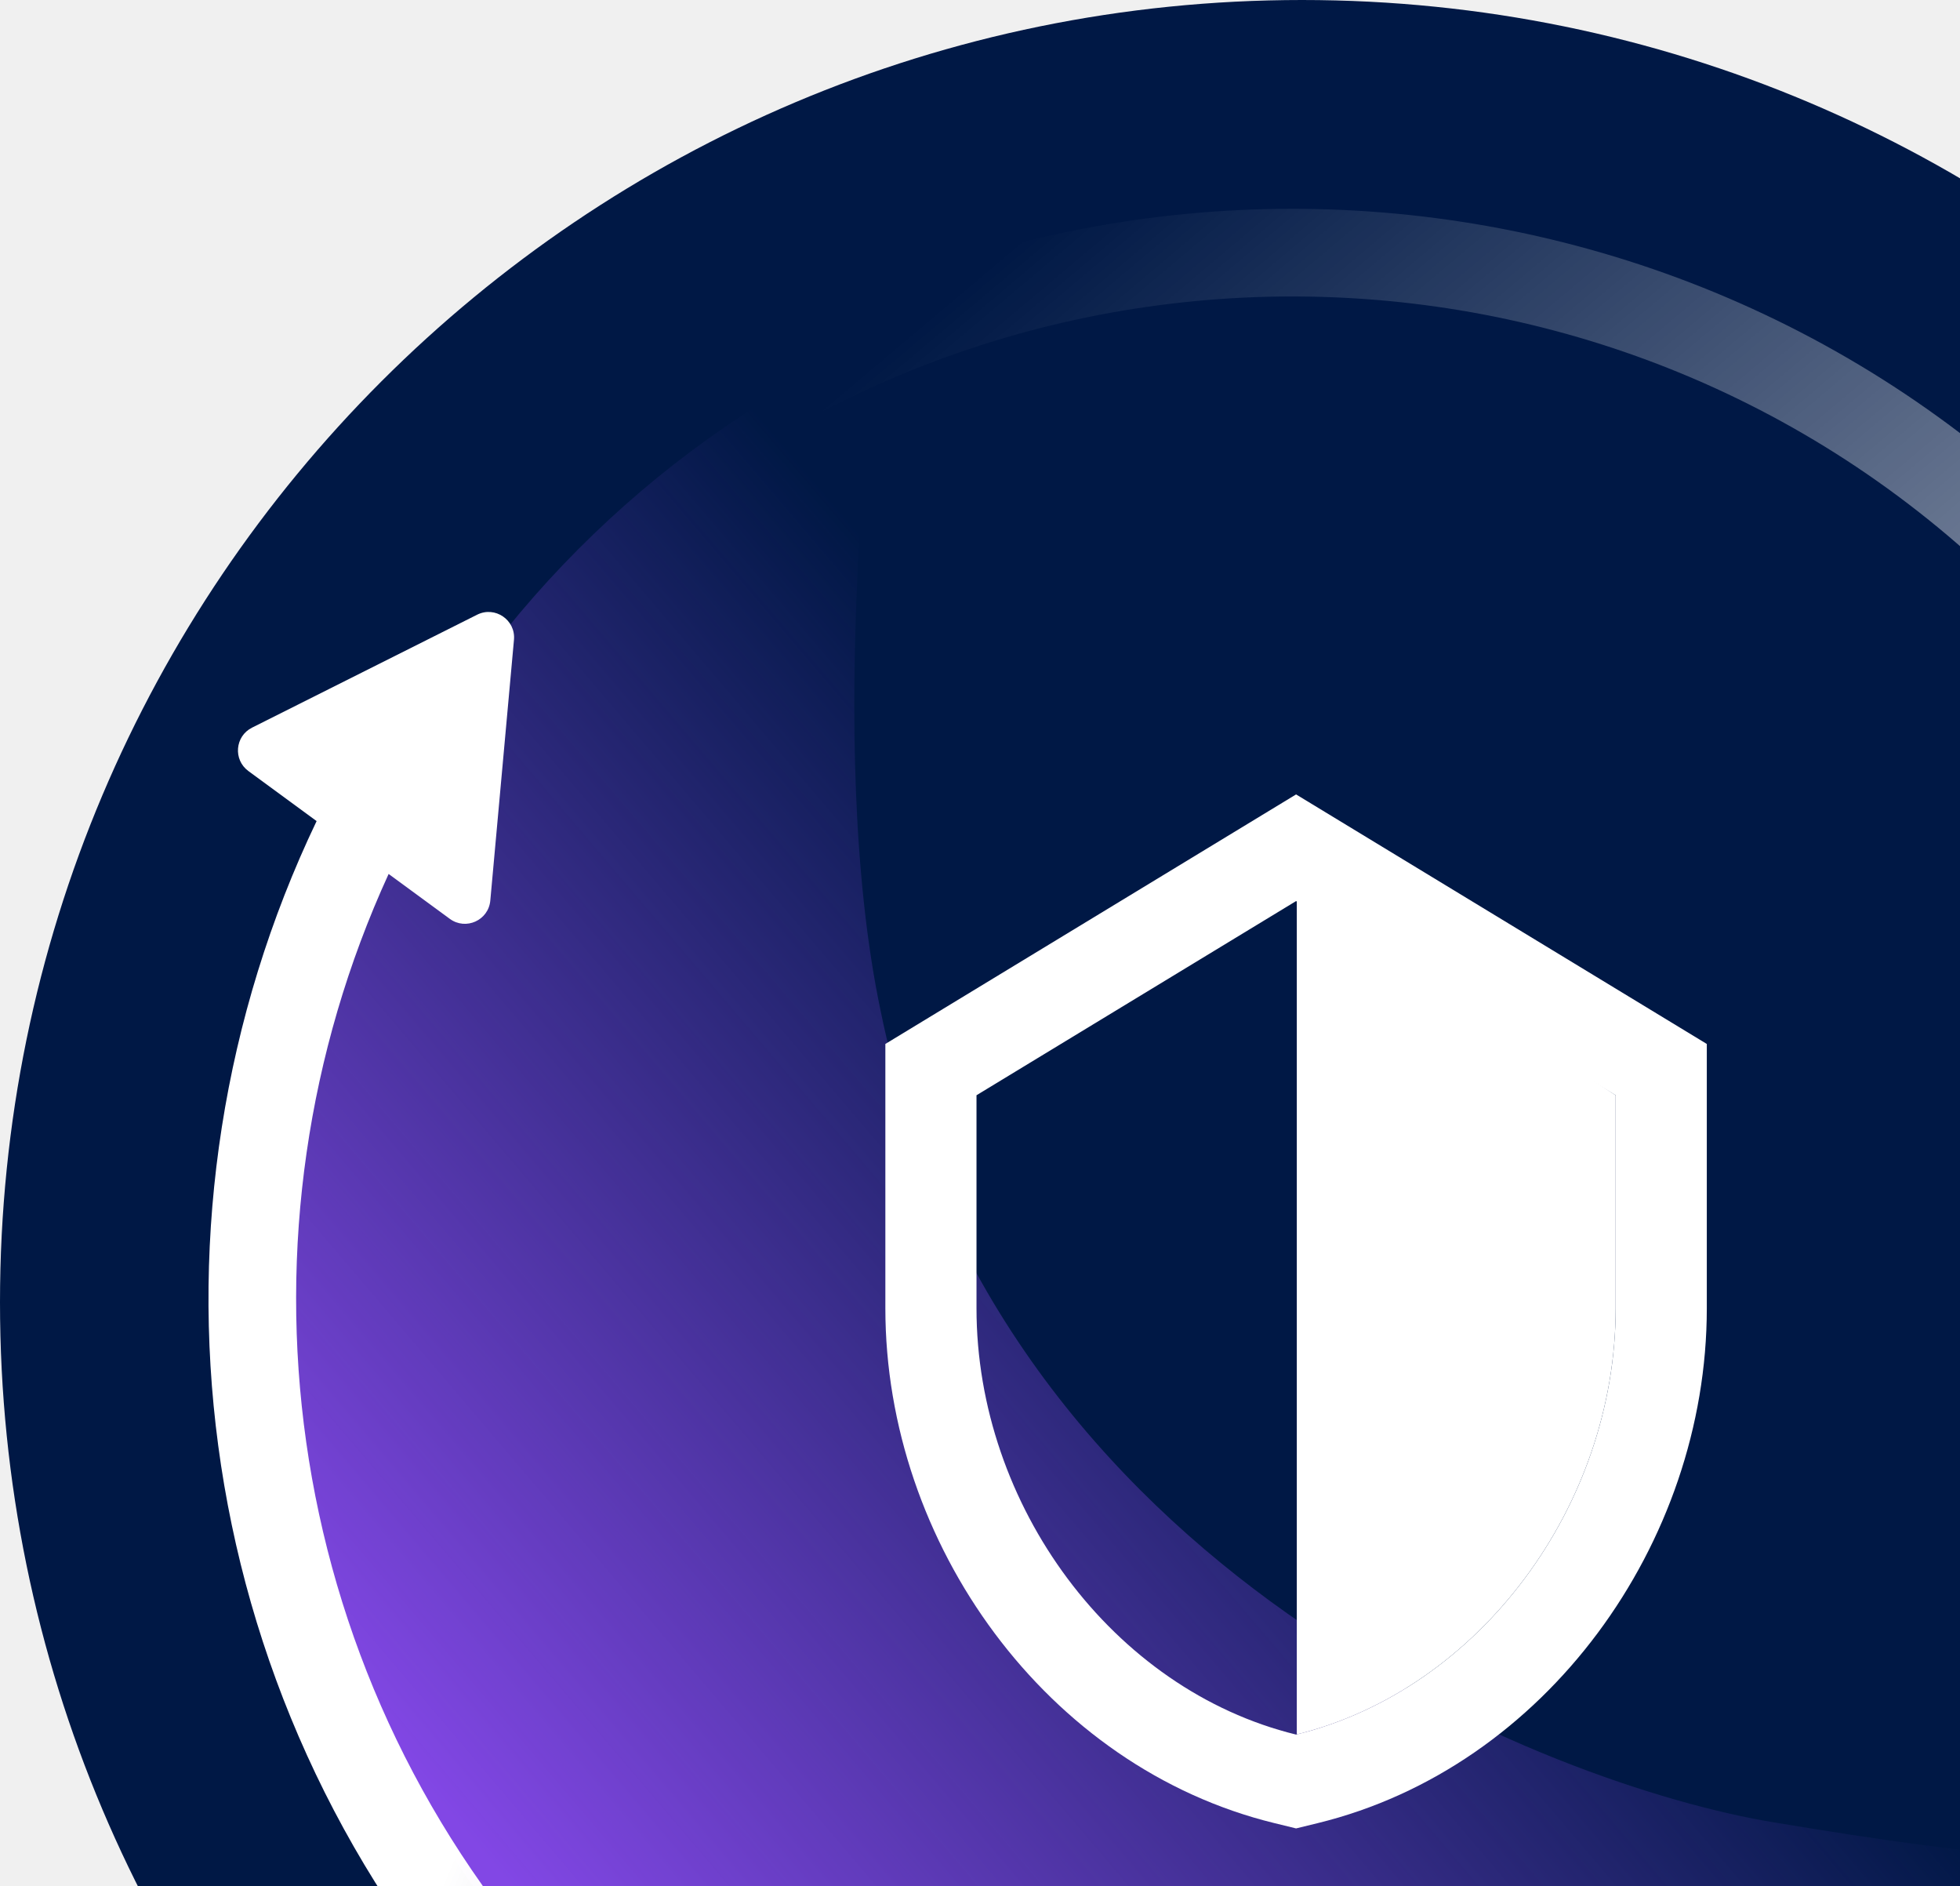
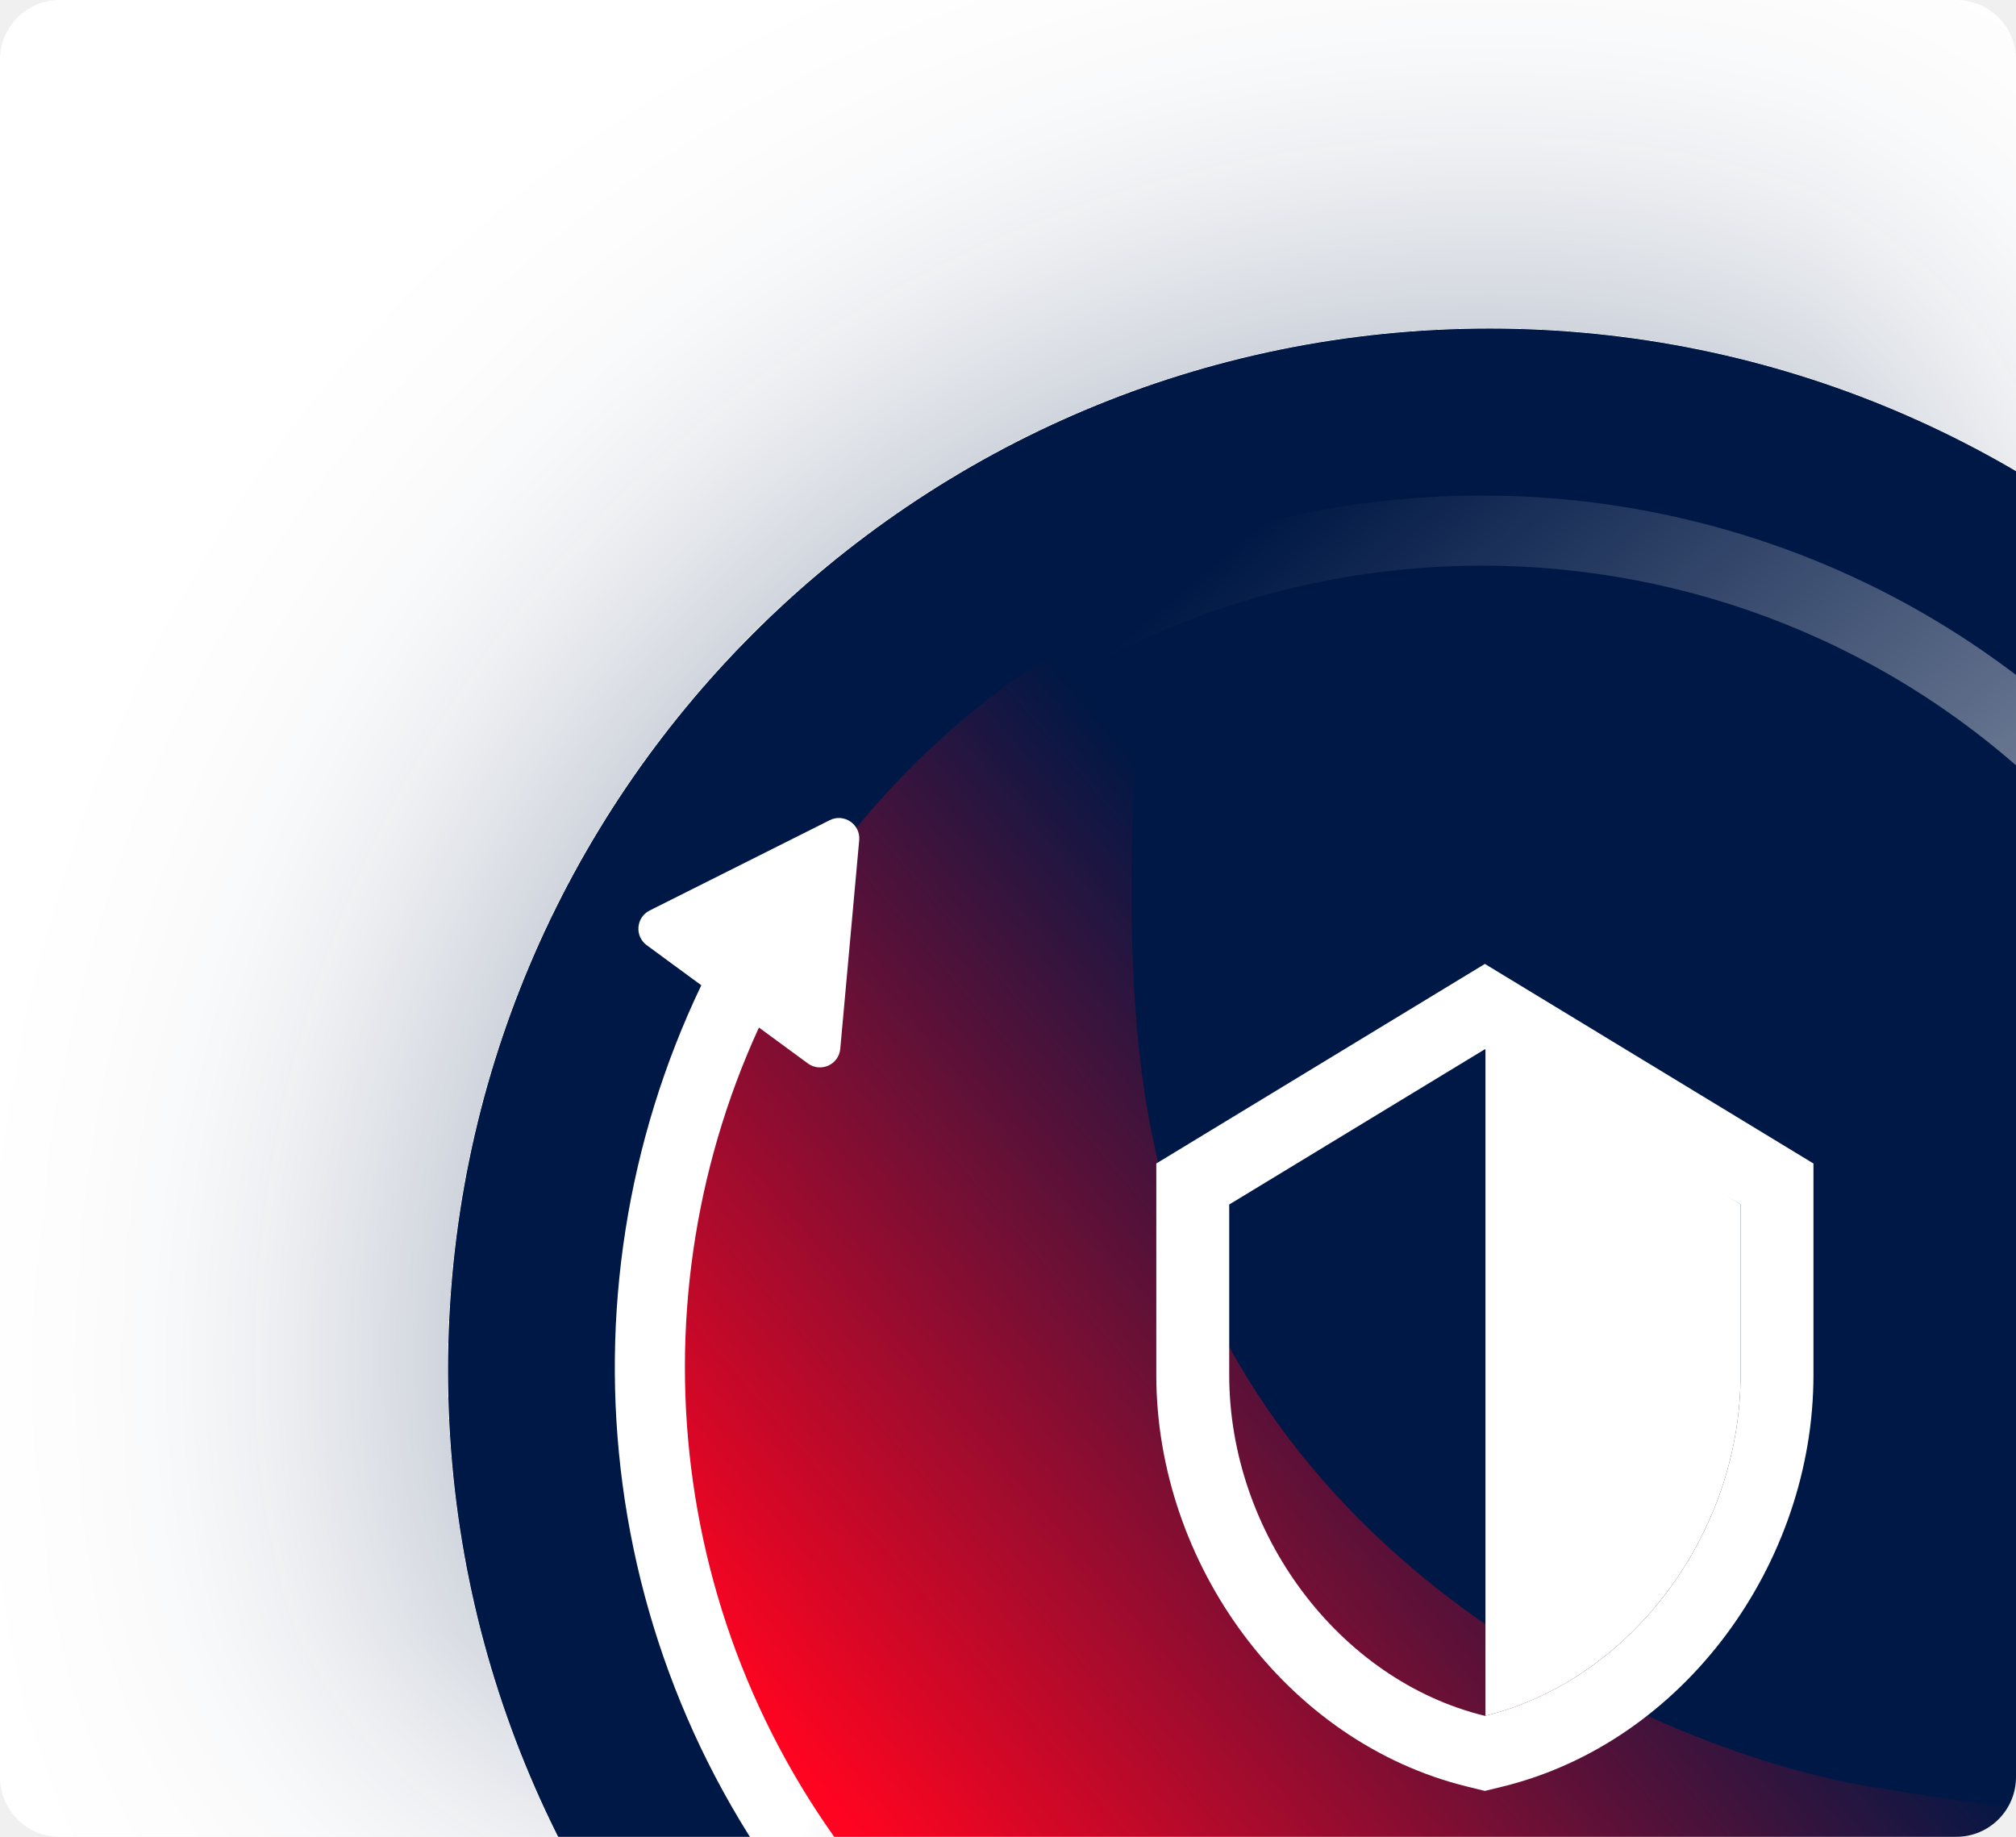
- <svg xmlns="http://www.w3.org/2000/svg" width="210" height="202" viewBox="0 0 210 202" fill="none">
-   <g clip-path="url(#clip0_6763_111449)">
-     <path d="M139.5 279C216.544 279 279 216.544 279 139.5C279 62.456 216.544 0 139.5 0C62.456 0 0 62.456 0 139.5C0 216.544 62.456 279 139.5 279Z" fill="#001845" />
-     <path d="M189.882 195.174C166.546 191.285 106.674 168.547 94.362 108.319C88.203 79.136 94.018 36.453 94.018 36.453C48.394 57.421 21.412 107.608 31.876 159.142C44.188 219.369 103.372 258.632 163.951 246.394C195.177 240.277 220.196 221.732 236.495 196.957C228.371 200.657 213.217 199.063 189.882 195.174Z" fill="url(#paint0_linear_6763_111449)" />
-     <path fill-rule="evenodd" clip-rule="evenodd" d="M246.015 190.187L253.406 195.437C255.072 196.62 254.898 199.145 253.087 200.088L229.157 212.556C227.257 213.546 225.009 212.063 225.17 209.927L227.276 181.959C227.436 179.839 229.85 178.705 231.584 179.937L238.212 184.644C255.132 146.191 248.879 99.717 218.595 66.863C178.126 22.959 109.94 19.862 65.666 59.673C65.105 60.177 64.236 60.147 63.725 59.592L59.212 54.697C58.701 54.142 58.74 53.273 59.301 52.768C107.389 9.442 181.515 12.781 225.5 60.499C258.866 96.697 265.364 148.099 246.015 190.187Z" fill="url(#paint1_linear_6763_111449)" />
-     <path fill-rule="evenodd" clip-rule="evenodd" d="M33.922 87.952L26.612 82.589C24.965 81.381 25.177 78.859 27.003 77.943L51.121 65.845C53.036 64.884 55.262 66.401 55.068 68.535L52.532 96.467C52.339 98.585 49.908 99.681 48.194 98.423L41.639 93.614C24.13 131.803 29.668 178.367 59.443 211.683C99.233 256.204 167.363 261.789 212.244 222.663C212.813 222.167 213.68 222.211 214.183 222.774L218.62 227.738C219.123 228.3 219.07 229.169 218.502 229.665C169.754 272.247 95.687 266.328 52.441 217.94C19.635 181.233 13.929 129.738 33.922 87.952Z" fill="url(#paint2_linear_6763_111449)" />
-     <path fill-rule="evenodd" clip-rule="evenodd" d="M138.866 85.095L182.872 111.824V140.146C182.872 165.356 165.568 189.332 141.182 195.286L138.866 195.852L136.549 195.286C112.164 189.332 94.86 165.356 94.86 140.146V111.824L138.866 85.095ZM138.866 185.8C119.234 181.006 104.625 161.261 104.625 140.146V117.318L138.866 96.52L173.107 117.318V140.146C173.107 161.261 158.497 181.006 138.866 185.8Z" fill="white" />
-     <path fill-rule="evenodd" clip-rule="evenodd" d="M138.436 95.404L138.866 95.125L173.107 117.318V140.145C173.107 161.233 158.536 180.955 138.943 185.781V95.404H138.436Z" fill="white" />
+ <svg xmlns="http://www.w3.org/2000/svg" width="270" height="246" viewBox="0 0 270 246" fill="none">
+   <g clip-path="url(#clip0_8422_95087)">
+     <rect width="270" height="246" rx="8" fill="white" />
+     <g filter="url(#filter0_d_8422_95087)">
+       <g clip-path="url(#clip1_8422_95087)">
+         <path d="M199.502 323C276.546 323 339.002 260.544 339.002 183.5C339.002 106.456 276.546 44 199.502 44C122.459 44 60.002 106.456 60.002 183.5C60.002 260.544 122.459 323 199.502 323Z" fill="#001845" />
+         <path d="M249.884 239.174C226.548 235.285 166.675 212.547 154.364 152.319C148.205 123.137 154.02 80.453 154.02 80.453C108.396 101.421 81.414 151.608 91.878 203.142C104.189 263.369 163.374 302.632 223.953 290.394C255.178 284.277 280.198 265.732 296.497 240.957C288.372 244.657 273.219 243.063 249.884 239.174Z" fill="url(#paint0_linear_8422_95087)" />
+         <path fill-rule="evenodd" clip-rule="evenodd" d="M306.016 234.187L313.408 239.437C315.073 240.62 314.9 243.145 313.088 244.088L289.159 256.556C287.259 257.546 285.01 256.063 285.171 253.927L287.278 225.959C287.438 223.839 289.852 222.705 291.585 223.937L298.213 228.644C315.134 190.191 308.88 143.717 278.597 110.863C238.127 66.959 169.941 63.862 125.667 103.673C125.106 104.177 124.238 104.147 123.726 103.592L119.214 98.697C118.703 98.142 118.742 97.273 119.302 96.768C167.39 53.442 241.517 56.781 285.501 104.499C318.868 140.697 325.365 192.099 306.016 234.187Z" fill="url(#paint1_linear_8422_95087)" />
+         <path fill-rule="evenodd" clip-rule="evenodd" d="M93.925 131.953L86.615 126.589C84.968 125.381 85.18 122.859 87.006 121.943L111.124 109.845C113.039 108.885 115.265 110.401 115.071 112.535L112.535 140.467C112.342 142.585 109.911 143.681 108.197 142.423L101.642 137.614C84.132 175.803 89.671 222.368 119.446 255.683C159.236 300.204 227.366 305.789 272.247 266.663C272.816 266.167 273.683 266.211 274.186 266.774L278.623 271.738C279.126 272.301 279.073 273.169 278.505 273.666C229.757 316.247 155.69 310.328 112.444 261.94C79.638 225.234 73.932 173.738 93.925 131.953Z" fill="url(#paint2_linear_8422_95087)" />
+         <path fill-rule="evenodd" clip-rule="evenodd" d="M198.868 129.095L242.874 155.824V184.146C242.874 209.357 225.57 233.332 201.185 239.286L198.868 239.852L196.552 239.286C172.166 233.332 154.862 209.357 154.862 184.146V155.824L198.868 129.095ZM198.868 229.8C179.237 225.006 164.627 205.261 164.627 184.146V161.318L198.868 140.52L233.109 161.318V184.146C233.109 205.261 218.5 225.006 198.868 229.8Z" fill="white" />
+         <path fill-rule="evenodd" clip-rule="evenodd" d="M198.439 139.404L198.87 139.125L233.111 161.318V184.146C233.111 205.234 218.539 224.955 198.946 229.782V139.404H198.439Z" fill="white" />
+       </g>
+     </g>
  </g>
  <defs>
-     <linearGradient id="paint0_linear_6763_111449" x1="63.756" y1="212.773" x2="157.098" y2="133.321" gradientUnits="userSpaceOnUse">
-       <stop stop-color="#8247E5" />
-       <stop offset="1" stop-color="#7E46DC" stop-opacity="0" />
+     <filter id="filter0_d_8422_95087" x="0.002" y="-16" width="399" height="399" filterUnits="userSpaceOnUse" color-interpolation-filters="sRGB">
+       <feFlood flood-opacity="0" result="BackgroundImageFix" />
+       <feColorMatrix in="SourceAlpha" type="matrix" values="0 0 0 0 0 0 0 0 0 0 0 0 0 0 0 0 0 0 127 0" result="hardAlpha" />
+       <feOffset />
+       <feGaussianBlur stdDeviation="30" />
+       <feComposite in2="hardAlpha" operator="out" />
+       <feColorMatrix type="matrix" values="0 0 0 0 0 0 0 0 0 0.094 0 0 0 0 0.271 0 0 0 0.4 0" />
+       <feBlend mode="normal" in2="BackgroundImageFix" result="effect1_dropShadow_8422_95087" />
+       <feBlend mode="normal" in="SourceGraphic" in2="effect1_dropShadow_8422_95087" result="shape" />
+     </filter>
+     <linearGradient id="paint0_linear_8422_95087" x1="123.758" y1="256.773" x2="217.1" y2="177.321" gradientUnits="userSpaceOnUse">
+       <stop stop-color="#FF0420" />
+       <stop offset="1" stop-color="#FF0420" stop-opacity="0" />
    </linearGradient>
-     <linearGradient id="paint1_linear_6763_111449" x1="239.387" y1="205.386" x2="96.795" y2="36.148" gradientUnits="userSpaceOnUse">
+     <linearGradient id="paint1_linear_8422_95087" x1="299.388" y1="249.386" x2="156.797" y2="80.148" gradientUnits="userSpaceOnUse">
      <stop stop-color="white" />
      <stop offset="1" stop-color="white" stop-opacity="0" />
    </linearGradient>
-     <linearGradient id="paint2_linear_6763_111449" x1="45.206" y1="206.777" x2="175.441" y2="262.077" gradientUnits="userSpaceOnUse">
+     <linearGradient id="paint2_linear_8422_95087" x1="105.209" y1="250.777" x2="235.444" y2="306.077" gradientUnits="userSpaceOnUse">
      <stop stop-color="white" />
      <stop offset="1" stop-color="white" stop-opacity="0" />
    </linearGradient>
-     <clipPath id="clip0_6763_111449">
-       <rect width="279" height="279" rx="139.5" fill="white" />
+     <clipPath id="clip0_8422_95087">
+       <rect width="270" height="246" rx="8" fill="white" />
+     </clipPath>
+     <clipPath id="clip1_8422_95087">
+       <rect x="60.002" y="44" width="279" height="279" rx="139.5" fill="white" />
    </clipPath>
  </defs>
</svg>
